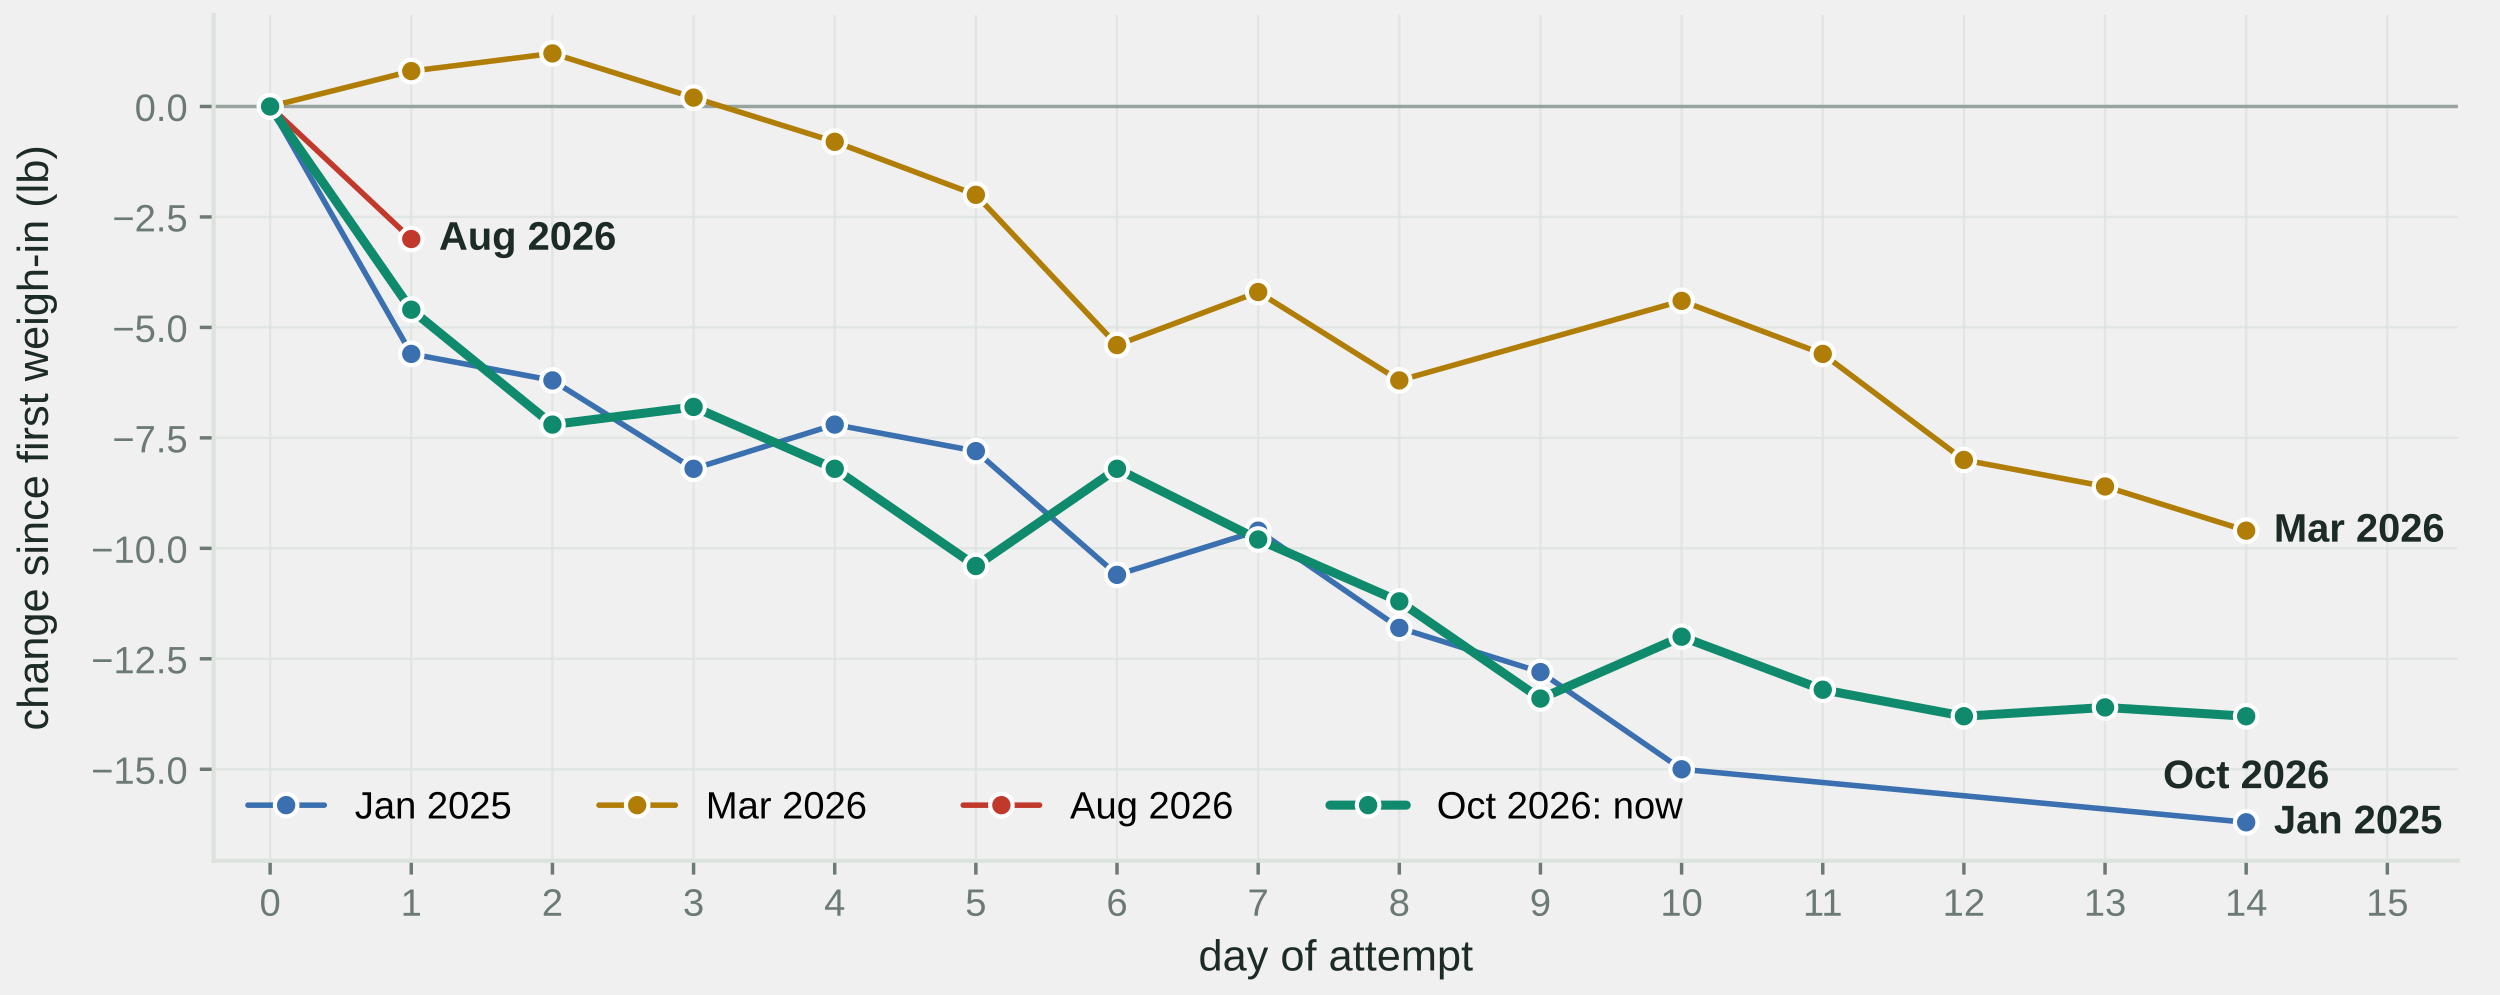
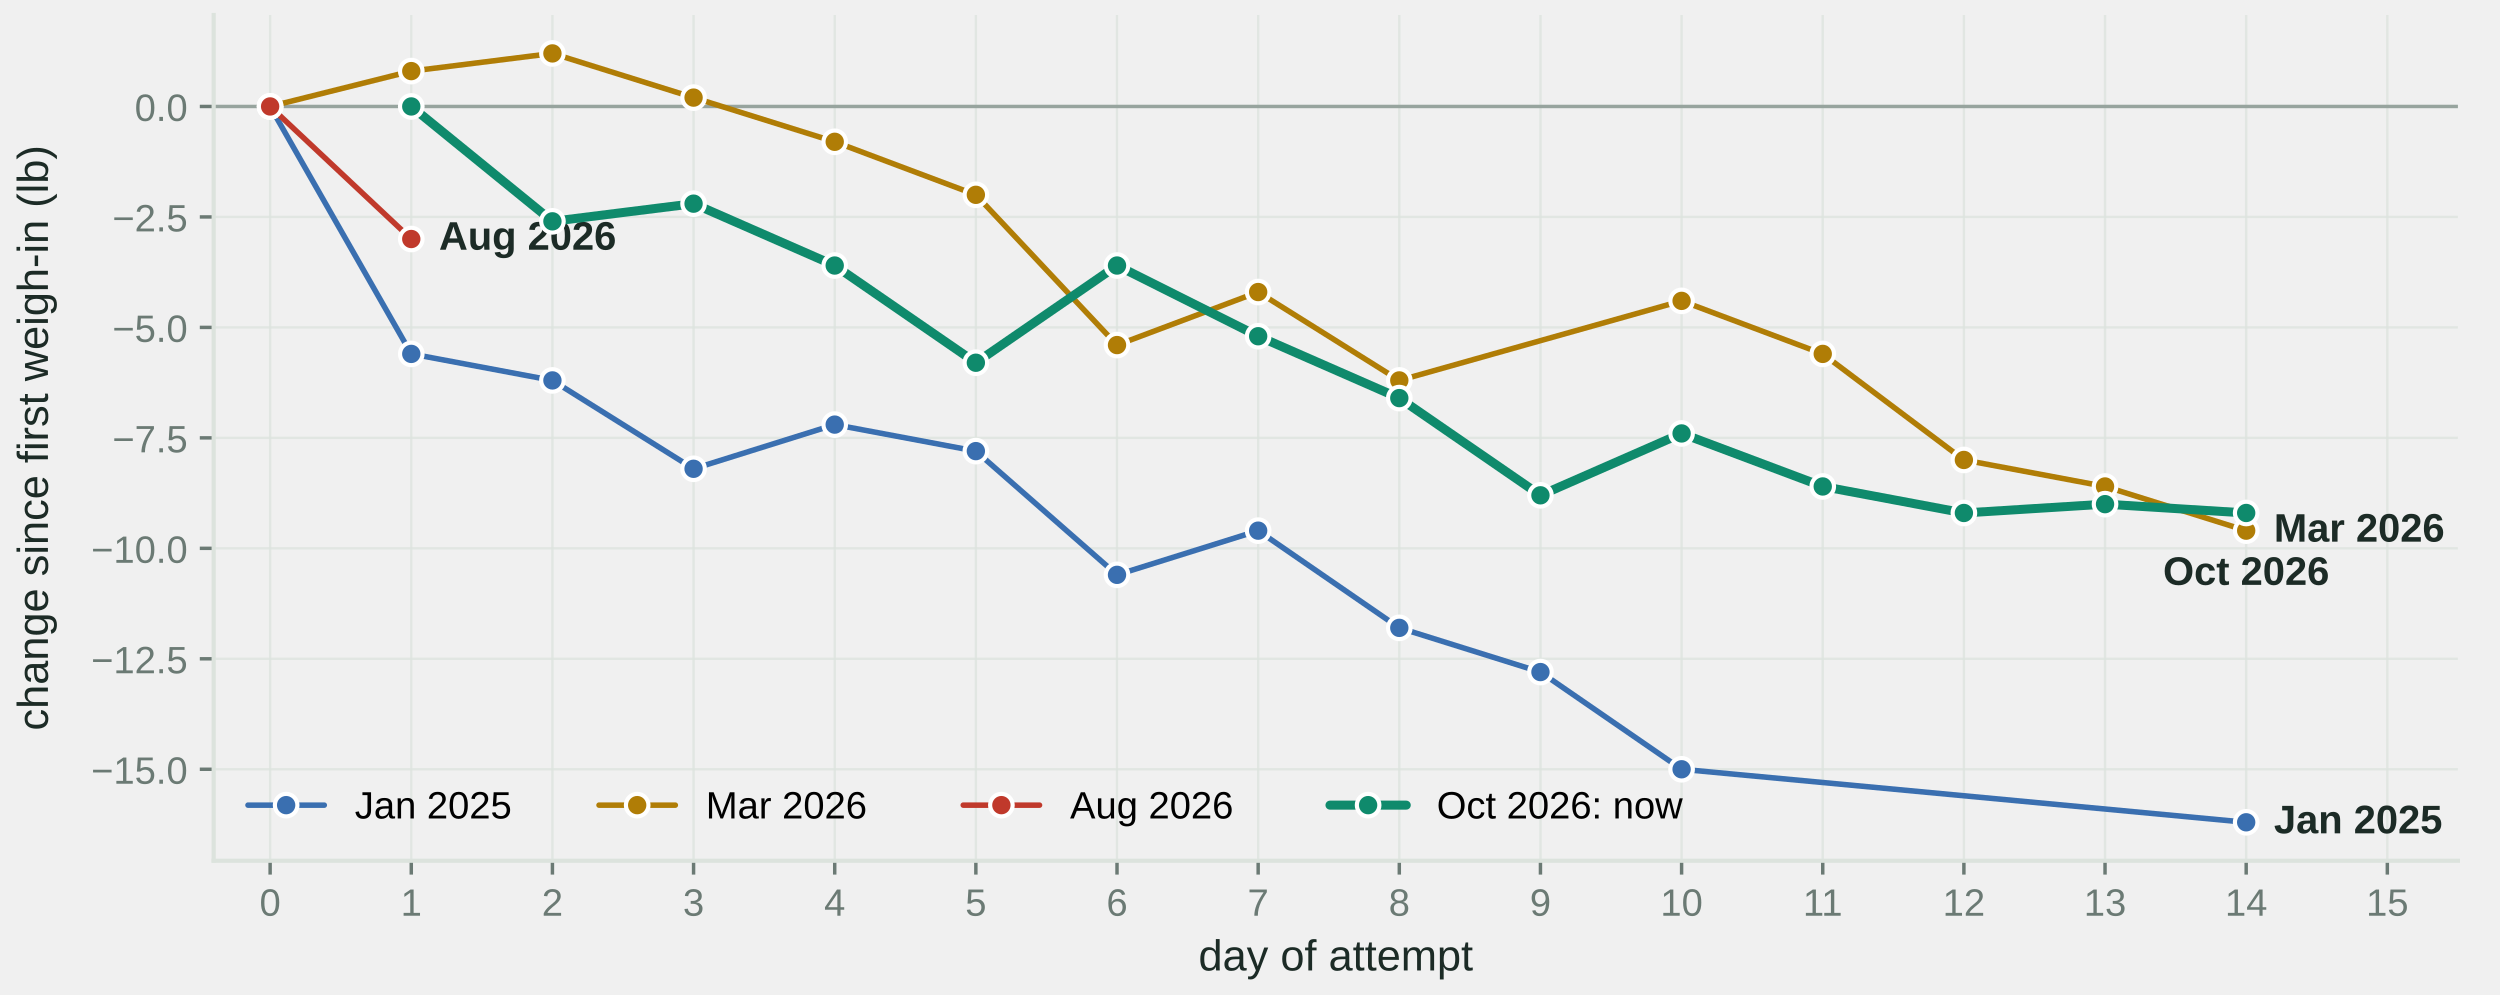
<svg xmlns="http://www.w3.org/2000/svg" xmlns:xlink="http://www.w3.org/1999/xlink" width="721.049pt" height="286.82pt" viewBox="0 0 721.049 286.82" version="1.1">
  <defs>
    <style type="text/css">*{stroke-linejoin: round; stroke-linecap: butt}</style>
  </defs>
  <g id="figure_1">
    <g id="patch_1">
      <path d="M 0 286.82  L 721.049 286.82  L 721.049 0  L 0 0  L 0 286.82  z " style="fill: none" />
    </g>
    <g id="axes_1">
      <g id="patch_2">
        <path d="M 61.627 248.256  L 708.908 248.256  L 708.908 4.32  L 61.627 4.32  L 61.627 248.256  z " style="fill: none" />
      </g>
      <g id="matplotlib.axis_1">
        <g id="xtick_1">
          <g id="line2d_1">
-             <path d="M 77.911 248.256  L 77.911 4.32  " clip-path="url(#p6b708c6bc1)" style="fill: none; stroke: #dce3dd; stroke-opacity: 0.75; stroke-width: 0.7; stroke-linecap: round" />
+             <path d="M 77.911 248.256  L 77.911 4.32  " clip-path="url(#p4613274f65)" style="fill: none; stroke: #dce3dd; stroke-opacity: 0.75; stroke-width: 0.7; stroke-linecap: round" />
          </g>
          <g id="line2d_2">
            <defs>
-               <path id="m578d0ebe90" d="M 0 0  L 0 4  " style="stroke: #6b7a74" />
+               <path id="md63ef0891d" d="M 0 0  L 0 4  " style="stroke: #6b7a74" />
            </defs>
            <g>
-               <use xlink:href="#m578d0ebe90" x="77.911" y="248.256" style="fill: #6b7a74; stroke: #6b7a74" />
+               <use xlink:href="#md63ef0891d" x="77.911" y="248.256" style="fill: #6b7a74; stroke: #6b7a74" />
            </g>
          </g>
          <g id="text_1">
            <text style="font-size: 11px; font-family: 'Source Sans Pro', 'Source Sans 3', 'Helvetica Neue', 'Arial', 'DejaVu Sans', sans-serif; text-anchor: middle; fill: #6b7a74" x="77.911" y="264.114" transform="rotate(-0 77.91127 264.1143)">0</text>
          </g>
        </g>
        <g id="xtick_2">
          <g id="line2d_3">
-             <path d="M 118.621 248.256  L 118.621 4.32  " clip-path="url(#p6b708c6bc1)" style="fill: none; stroke: #dce3dd; stroke-opacity: 0.75; stroke-width: 0.7; stroke-linecap: round" />
+             <path d="M 118.621 248.256  L 118.621 4.32  " clip-path="url(#p4613274f65)" style="fill: none; stroke: #dce3dd; stroke-opacity: 0.75; stroke-width: 0.7; stroke-linecap: round" />
          </g>
          <g id="line2d_4">
            <g>
-               <use xlink:href="#m578d0ebe90" x="118.621" y="248.256" style="fill: #6b7a74; stroke: #6b7a74" />
+               <use xlink:href="#md63ef0891d" x="118.621" y="248.256" style="fill: #6b7a74; stroke: #6b7a74" />
            </g>
          </g>
          <g id="text_2">
            <text style="font-size: 11px; font-family: 'Source Sans Pro', 'Source Sans 3', 'Helvetica Neue', 'Arial', 'DejaVu Sans', sans-serif; text-anchor: middle; fill: #6b7a74" x="118.621" y="264.114" transform="rotate(-0 118.6207 264.1143)">1</text>
          </g>
        </g>
        <g id="xtick_3">
          <g id="line2d_5">
-             <path d="M 159.33 248.256  L 159.33 4.32  " clip-path="url(#p6b708c6bc1)" style="fill: none; stroke: #dce3dd; stroke-opacity: 0.75; stroke-width: 0.7; stroke-linecap: round" />
+             <path d="M 159.33 248.256  L 159.33 4.32  " clip-path="url(#p4613274f65)" style="fill: none; stroke: #dce3dd; stroke-opacity: 0.75; stroke-width: 0.7; stroke-linecap: round" />
          </g>
          <g id="line2d_6">
            <g>
-               <use xlink:href="#m578d0ebe90" x="159.33" y="248.256" style="fill: #6b7a74; stroke: #6b7a74" />
+               <use xlink:href="#md63ef0891d" x="159.33" y="248.256" style="fill: #6b7a74; stroke: #6b7a74" />
            </g>
          </g>
          <g id="text_3">
            <text style="font-size: 11px; font-family: 'Source Sans Pro', 'Source Sans 3', 'Helvetica Neue', 'Arial', 'DejaVu Sans', sans-serif; text-anchor: middle; fill: #6b7a74" x="159.33" y="264.114" transform="rotate(-0 159.3301 264.1143)">2</text>
          </g>
        </g>
        <g id="xtick_4">
          <g id="line2d_7">
-             <path d="M 200.04 248.256  L 200.04 4.32  " clip-path="url(#p6b708c6bc1)" style="fill: none; stroke: #dce3dd; stroke-opacity: 0.75; stroke-width: 0.7; stroke-linecap: round" />
+             <path d="M 200.04 248.256  L 200.04 4.32  " clip-path="url(#p4613274f65)" style="fill: none; stroke: #dce3dd; stroke-opacity: 0.75; stroke-width: 0.7; stroke-linecap: round" />
          </g>
          <g id="line2d_8">
            <g>
-               <use xlink:href="#m578d0ebe90" x="200.04" y="248.256" style="fill: #6b7a74; stroke: #6b7a74" />
+               <use xlink:href="#md63ef0891d" x="200.04" y="248.256" style="fill: #6b7a74; stroke: #6b7a74" />
            </g>
          </g>
          <g id="text_4">
            <text style="font-size: 11px; font-family: 'Source Sans Pro', 'Source Sans 3', 'Helvetica Neue', 'Arial', 'DejaVu Sans', sans-serif; text-anchor: middle; fill: #6b7a74" x="200.04" y="264.114" transform="rotate(-0 200.0396 264.1143)">3</text>
          </g>
        </g>
        <g id="xtick_5">
          <g id="line2d_9">
-             <path d="M 240.749 248.256  L 240.749 4.32  " clip-path="url(#p6b708c6bc1)" style="fill: none; stroke: #dce3dd; stroke-opacity: 0.75; stroke-width: 0.7; stroke-linecap: round" />
+             <path d="M 240.749 248.256  L 240.749 4.32  " clip-path="url(#p4613274f65)" style="fill: none; stroke: #dce3dd; stroke-opacity: 0.75; stroke-width: 0.7; stroke-linecap: round" />
          </g>
          <g id="line2d_10">
            <g>
-               <use xlink:href="#m578d0ebe90" x="240.749" y="248.256" style="fill: #6b7a74; stroke: #6b7a74" />
+               <use xlink:href="#md63ef0891d" x="240.749" y="248.256" style="fill: #6b7a74; stroke: #6b7a74" />
            </g>
          </g>
          <g id="text_5">
            <text style="font-size: 11px; font-family: 'Source Sans Pro', 'Source Sans 3', 'Helvetica Neue', 'Arial', 'DejaVu Sans', sans-serif; text-anchor: middle; fill: #6b7a74" x="240.749" y="264.114" transform="rotate(-0 240.749 264.1143)">4</text>
          </g>
        </g>
        <g id="xtick_6">
          <g id="line2d_11">
-             <path d="M 281.458 248.256  L 281.458 4.32  " clip-path="url(#p6b708c6bc1)" style="fill: none; stroke: #dce3dd; stroke-opacity: 0.75; stroke-width: 0.7; stroke-linecap: round" />
+             <path d="M 281.458 248.256  L 281.458 4.32  " clip-path="url(#p4613274f65)" style="fill: none; stroke: #dce3dd; stroke-opacity: 0.75; stroke-width: 0.7; stroke-linecap: round" />
          </g>
          <g id="line2d_12">
            <g>
-               <use xlink:href="#m578d0ebe90" x="281.458" y="248.256" style="fill: #6b7a74; stroke: #6b7a74" />
+               <use xlink:href="#md63ef0891d" x="281.458" y="248.256" style="fill: #6b7a74; stroke: #6b7a74" />
            </g>
          </g>
          <g id="text_6">
            <text style="font-size: 11px; font-family: 'Source Sans Pro', 'Source Sans 3', 'Helvetica Neue', 'Arial', 'DejaVu Sans', sans-serif; text-anchor: middle; fill: #6b7a74" x="281.458" y="264.114" transform="rotate(-0 281.4584 264.1143)">5</text>
          </g>
        </g>
        <g id="xtick_7">
          <g id="line2d_13">
-             <path d="M 322.168 248.256  L 322.168 4.32  " clip-path="url(#p6b708c6bc1)" style="fill: none; stroke: #dce3dd; stroke-opacity: 0.75; stroke-width: 0.7; stroke-linecap: round" />
+             <path d="M 322.168 248.256  L 322.168 4.32  " clip-path="url(#p4613274f65)" style="fill: none; stroke: #dce3dd; stroke-opacity: 0.75; stroke-width: 0.7; stroke-linecap: round" />
          </g>
          <g id="line2d_14">
            <g>
-               <use xlink:href="#m578d0ebe90" x="322.168" y="248.256" style="fill: #6b7a74; stroke: #6b7a74" />
+               <use xlink:href="#md63ef0891d" x="322.168" y="248.256" style="fill: #6b7a74; stroke: #6b7a74" />
            </g>
          </g>
          <g id="text_7">
            <text style="font-size: 11px; font-family: 'Source Sans Pro', 'Source Sans 3', 'Helvetica Neue', 'Arial', 'DejaVu Sans', sans-serif; text-anchor: middle; fill: #6b7a74" x="322.168" y="264.114" transform="rotate(-0 322.1679 264.1143)">6</text>
          </g>
        </g>
        <g id="xtick_8">
          <g id="line2d_15">
-             <path d="M 362.877 248.256  L 362.877 4.32  " clip-path="url(#p6b708c6bc1)" style="fill: none; stroke: #dce3dd; stroke-opacity: 0.75; stroke-width: 0.7; stroke-linecap: round" />
+             <path d="M 362.877 248.256  L 362.877 4.32  " clip-path="url(#p4613274f65)" style="fill: none; stroke: #dce3dd; stroke-opacity: 0.75; stroke-width: 0.7; stroke-linecap: round" />
          </g>
          <g id="line2d_16">
            <g>
-               <use xlink:href="#m578d0ebe90" x="362.877" y="248.256" style="fill: #6b7a74; stroke: #6b7a74" />
+               <use xlink:href="#md63ef0891d" x="362.877" y="248.256" style="fill: #6b7a74; stroke: #6b7a74" />
            </g>
          </g>
          <g id="text_8">
            <text style="font-size: 11px; font-family: 'Source Sans Pro', 'Source Sans 3', 'Helvetica Neue', 'Arial', 'DejaVu Sans', sans-serif; text-anchor: middle; fill: #6b7a74" x="362.877" y="264.114" transform="rotate(-0 362.8773 264.1143)">7</text>
          </g>
        </g>
        <g id="xtick_9">
          <g id="line2d_17">
-             <path d="M 403.587 248.256  L 403.587 4.32  " clip-path="url(#p6b708c6bc1)" style="fill: none; stroke: #dce3dd; stroke-opacity: 0.75; stroke-width: 0.7; stroke-linecap: round" />
+             <path d="M 403.587 248.256  L 403.587 4.32  " clip-path="url(#p4613274f65)" style="fill: none; stroke: #dce3dd; stroke-opacity: 0.75; stroke-width: 0.7; stroke-linecap: round" />
          </g>
          <g id="line2d_18">
            <g>
-               <use xlink:href="#m578d0ebe90" x="403.587" y="248.256" style="fill: #6b7a74; stroke: #6b7a74" />
+               <use xlink:href="#md63ef0891d" x="403.587" y="248.256" style="fill: #6b7a74; stroke: #6b7a74" />
            </g>
          </g>
          <g id="text_9">
            <text style="font-size: 11px; font-family: 'Source Sans Pro', 'Source Sans 3', 'Helvetica Neue', 'Arial', 'DejaVu Sans', sans-serif; text-anchor: middle; fill: #6b7a74" x="403.587" y="264.114" transform="rotate(-0 403.5867 264.1143)">8</text>
          </g>
        </g>
        <g id="xtick_10">
          <g id="line2d_19">
-             <path d="M 444.296 248.256  L 444.296 4.32  " clip-path="url(#p6b708c6bc1)" style="fill: none; stroke: #dce3dd; stroke-opacity: 0.75; stroke-width: 0.7; stroke-linecap: round" />
+             <path d="M 444.296 248.256  L 444.296 4.32  " clip-path="url(#p4613274f65)" style="fill: none; stroke: #dce3dd; stroke-opacity: 0.75; stroke-width: 0.7; stroke-linecap: round" />
          </g>
          <g id="line2d_20">
            <g>
-               <use xlink:href="#m578d0ebe90" x="444.296" y="248.256" style="fill: #6b7a74; stroke: #6b7a74" />
+               <use xlink:href="#md63ef0891d" x="444.296" y="248.256" style="fill: #6b7a74; stroke: #6b7a74" />
            </g>
          </g>
          <g id="text_10">
            <text style="font-size: 11px; font-family: 'Source Sans Pro', 'Source Sans 3', 'Helvetica Neue', 'Arial', 'DejaVu Sans', sans-serif; text-anchor: middle; fill: #6b7a74" x="444.296" y="264.114" transform="rotate(-0 444.2962 264.1143)">9</text>
          </g>
        </g>
        <g id="xtick_11">
          <g id="line2d_21">
-             <path d="M 485.006 248.256  L 485.006 4.32  " clip-path="url(#p6b708c6bc1)" style="fill: none; stroke: #dce3dd; stroke-opacity: 0.75; stroke-width: 0.7; stroke-linecap: round" />
+             <path d="M 485.006 248.256  L 485.006 4.32  " clip-path="url(#p4613274f65)" style="fill: none; stroke: #dce3dd; stroke-opacity: 0.75; stroke-width: 0.7; stroke-linecap: round" />
          </g>
          <g id="line2d_22">
            <g>
-               <use xlink:href="#m578d0ebe90" x="485.006" y="248.256" style="fill: #6b7a74; stroke: #6b7a74" />
+               <use xlink:href="#md63ef0891d" x="485.006" y="248.256" style="fill: #6b7a74; stroke: #6b7a74" />
            </g>
          </g>
          <g id="text_11">
            <text style="font-size: 11px; font-family: 'Source Sans Pro', 'Source Sans 3', 'Helvetica Neue', 'Arial', 'DejaVu Sans', sans-serif; text-anchor: middle; fill: #6b7a74" x="485.006" y="264.114" transform="rotate(-0 485.0056 264.1143)">10</text>
          </g>
        </g>
        <g id="xtick_12">
          <g id="line2d_23">
-             <path d="M 525.715 248.256  L 525.715 4.32  " clip-path="url(#p6b708c6bc1)" style="fill: none; stroke: #dce3dd; stroke-opacity: 0.75; stroke-width: 0.7; stroke-linecap: round" />
+             <path d="M 525.715 248.256  L 525.715 4.32  " clip-path="url(#p4613274f65)" style="fill: none; stroke: #dce3dd; stroke-opacity: 0.75; stroke-width: 0.7; stroke-linecap: round" />
          </g>
          <g id="line2d_24">
            <g>
-               <use xlink:href="#m578d0ebe90" x="525.715" y="248.256" style="fill: #6b7a74; stroke: #6b7a74" />
+               <use xlink:href="#md63ef0891d" x="525.715" y="248.256" style="fill: #6b7a74; stroke: #6b7a74" />
            </g>
          </g>
          <g id="text_12">
            <text style="font-size: 11px; font-family: 'Source Sans Pro', 'Source Sans 3', 'Helvetica Neue', 'Arial', 'DejaVu Sans', sans-serif; text-anchor: middle; fill: #6b7a74" x="525.715" y="264.114" transform="rotate(-0 525.715 264.1143)">11</text>
          </g>
        </g>
        <g id="xtick_13">
          <g id="line2d_25">
-             <path d="M 566.424 248.256  L 566.424 4.32  " clip-path="url(#p6b708c6bc1)" style="fill: none; stroke: #dce3dd; stroke-opacity: 0.75; stroke-width: 0.7; stroke-linecap: round" />
+             <path d="M 566.424 248.256  L 566.424 4.32  " clip-path="url(#p4613274f65)" style="fill: none; stroke: #dce3dd; stroke-opacity: 0.75; stroke-width: 0.7; stroke-linecap: round" />
          </g>
          <g id="line2d_26">
            <g>
-               <use xlink:href="#m578d0ebe90" x="566.424" y="248.256" style="fill: #6b7a74; stroke: #6b7a74" />
+               <use xlink:href="#md63ef0891d" x="566.424" y="248.256" style="fill: #6b7a74; stroke: #6b7a74" />
            </g>
          </g>
          <g id="text_13">
            <text style="font-size: 11px; font-family: 'Source Sans Pro', 'Source Sans 3', 'Helvetica Neue', 'Arial', 'DejaVu Sans', sans-serif; text-anchor: middle; fill: #6b7a74" x="566.424" y="264.114" transform="rotate(-0 566.4245 264.1143)">12</text>
          </g>
        </g>
        <g id="xtick_14">
          <g id="line2d_27">
-             <path d="M 607.134 248.256  L 607.134 4.32  " clip-path="url(#p6b708c6bc1)" style="fill: none; stroke: #dce3dd; stroke-opacity: 0.75; stroke-width: 0.7; stroke-linecap: round" />
+             <path d="M 607.134 248.256  L 607.134 4.32  " clip-path="url(#p4613274f65)" style="fill: none; stroke: #dce3dd; stroke-opacity: 0.75; stroke-width: 0.7; stroke-linecap: round" />
          </g>
          <g id="line2d_28">
            <g>
-               <use xlink:href="#m578d0ebe90" x="607.134" y="248.256" style="fill: #6b7a74; stroke: #6b7a74" />
+               <use xlink:href="#md63ef0891d" x="607.134" y="248.256" style="fill: #6b7a74; stroke: #6b7a74" />
            </g>
          </g>
          <g id="text_14">
            <text style="font-size: 11px; font-family: 'Source Sans Pro', 'Source Sans 3', 'Helvetica Neue', 'Arial', 'DejaVu Sans', sans-serif; text-anchor: middle; fill: #6b7a74" x="607.134" y="264.114" transform="rotate(-0 607.1339 264.1143)">13</text>
          </g>
        </g>
        <g id="xtick_15">
          <g id="line2d_29">
-             <path d="M 647.843 248.256  L 647.843 4.32  " clip-path="url(#p6b708c6bc1)" style="fill: none; stroke: #dce3dd; stroke-opacity: 0.75; stroke-width: 0.7; stroke-linecap: round" />
+             <path d="M 647.843 248.256  L 647.843 4.32  " clip-path="url(#p4613274f65)" style="fill: none; stroke: #dce3dd; stroke-opacity: 0.75; stroke-width: 0.7; stroke-linecap: round" />
          </g>
          <g id="line2d_30">
            <g>
-               <use xlink:href="#m578d0ebe90" x="647.843" y="248.256" style="fill: #6b7a74; stroke: #6b7a74" />
+               <use xlink:href="#md63ef0891d" x="647.843" y="248.256" style="fill: #6b7a74; stroke: #6b7a74" />
            </g>
          </g>
          <g id="text_15">
            <text style="font-size: 11px; font-family: 'Source Sans Pro', 'Source Sans 3', 'Helvetica Neue', 'Arial', 'DejaVu Sans', sans-serif; text-anchor: middle; fill: #6b7a74" x="647.843" y="264.114" transform="rotate(-0 647.8433 264.1143)">14</text>
          </g>
        </g>
        <g id="xtick_16">
          <g id="line2d_31">
-             <path d="M 688.553 248.256  L 688.553 4.32  " clip-path="url(#p6b708c6bc1)" style="fill: none; stroke: #dce3dd; stroke-opacity: 0.75; stroke-width: 0.7; stroke-linecap: round" />
+             <path d="M 688.553 248.256  L 688.553 4.32  " clip-path="url(#p4613274f65)" style="fill: none; stroke: #dce3dd; stroke-opacity: 0.75; stroke-width: 0.7; stroke-linecap: round" />
          </g>
          <g id="line2d_32">
            <g>
-               <use xlink:href="#m578d0ebe90" x="688.553" y="248.256" style="fill: #6b7a74; stroke: #6b7a74" />
+               <use xlink:href="#md63ef0891d" x="688.553" y="248.256" style="fill: #6b7a74; stroke: #6b7a74" />
            </g>
          </g>
          <g id="text_16">
            <text style="font-size: 11px; font-family: 'Source Sans Pro', 'Source Sans 3', 'Helvetica Neue', 'Arial', 'DejaVu Sans', sans-serif; text-anchor: middle; fill: #6b7a74" x="688.553" y="264.114" transform="rotate(-0 688.5528 264.1143)">15</text>
          </g>
        </g>
        <g id="text_17">
          <text style="font-size: 12.5px; font-family: 'Source Sans Pro', 'Source Sans 3', 'Helvetica Neue', 'Arial', 'DejaVu Sans', sans-serif; text-anchor: middle; fill: #1c2b26" x="385.267" y="279.9" transform="rotate(-0 385.2675 279.9)">day of attempt</text>
        </g>
      </g>
      <g id="matplotlib.axis_2">
        <g id="ytick_1">
          <g id="line2d_33">
-             <path d="M 61.627 221.874  L 708.908 221.874  " clip-path="url(#p6b708c6bc1)" style="fill: none; stroke: #dce3dd; stroke-opacity: 0.75; stroke-width: 0.7; stroke-linecap: round" />
+             <path d="M 61.627 221.874  L 708.908 221.874  " clip-path="url(#p4613274f65)" style="fill: none; stroke: #dce3dd; stroke-opacity: 0.75; stroke-width: 0.7; stroke-linecap: round" />
          </g>
          <g id="line2d_34">
            <defs>
-               <path id="m9b341f5bdd" d="M 0 0  L -4 0  " style="stroke: #6b7a74" />
+               <path id="m5bbb0df607" d="M 0 0  L -4 0  " style="stroke: #6b7a74" />
            </defs>
            <g>
-               <use xlink:href="#m9b341f5bdd" x="61.627" y="221.874" style="fill: #6b7a74; stroke: #6b7a74" />
+               <use xlink:href="#m5bbb0df607" x="61.627" y="221.874" style="fill: #6b7a74; stroke: #6b7a74" />
            </g>
          </g>
          <g id="text_18">
            <text style="font-size: 11px; font-family: 'Source Sans Pro', 'Source Sans 3', 'Helvetica Neue', 'Arial', 'DejaVu Sans', sans-serif; text-anchor: end; fill: #6b7a74" x="54.127" y="226.053" transform="rotate(-0 54.1275 226.0533)">−15.0</text>
          </g>
        </g>
        <g id="ytick_2">
          <g id="line2d_35">
-             <path d="M 61.627 190.012  L 708.908 190.012  " clip-path="url(#p6b708c6bc1)" style="fill: none; stroke: #dce3dd; stroke-opacity: 0.75; stroke-width: 0.7; stroke-linecap: round" />
+             <path d="M 61.627 190.012  L 708.908 190.012  " clip-path="url(#p4613274f65)" style="fill: none; stroke: #dce3dd; stroke-opacity: 0.75; stroke-width: 0.7; stroke-linecap: round" />
          </g>
          <g id="line2d_36">
            <g>
-               <use xlink:href="#m9b341f5bdd" x="61.627" y="190.012" style="fill: #6b7a74; stroke: #6b7a74" />
+               <use xlink:href="#m5bbb0df607" x="61.627" y="190.012" style="fill: #6b7a74; stroke: #6b7a74" />
            </g>
          </g>
          <g id="text_19">
            <text style="font-size: 11px; font-family: 'Source Sans Pro', 'Source Sans 3', 'Helvetica Neue', 'Arial', 'DejaVu Sans', sans-serif; text-anchor: end; fill: #6b7a74" x="54.127" y="194.191" transform="rotate(-0 54.1275 194.1913)">−12.5</text>
          </g>
        </g>
        <g id="ytick_3">
          <g id="line2d_37">
-             <path d="M 61.627 158.15  L 708.908 158.15  " clip-path="url(#p6b708c6bc1)" style="fill: none; stroke: #dce3dd; stroke-opacity: 0.75; stroke-width: 0.7; stroke-linecap: round" />
+             <path d="M 61.627 158.15  L 708.908 158.15  " clip-path="url(#p4613274f65)" style="fill: none; stroke: #dce3dd; stroke-opacity: 0.75; stroke-width: 0.7; stroke-linecap: round" />
          </g>
          <g id="line2d_38">
            <g>
-               <use xlink:href="#m9b341f5bdd" x="61.627" y="158.15" style="fill: #6b7a74; stroke: #6b7a74" />
+               <use xlink:href="#m5bbb0df607" x="61.627" y="158.15" style="fill: #6b7a74; stroke: #6b7a74" />
            </g>
          </g>
          <g id="text_20">
            <text style="font-size: 11px; font-family: 'Source Sans Pro', 'Source Sans 3', 'Helvetica Neue', 'Arial', 'DejaVu Sans', sans-serif; text-anchor: end; fill: #6b7a74" x="54.127" y="162.329" transform="rotate(-0 54.1275 162.3292)">−10.0</text>
          </g>
        </g>
        <g id="ytick_4">
          <g id="line2d_39">
-             <path d="M 61.627 126.288  L 708.908 126.288  " clip-path="url(#p6b708c6bc1)" style="fill: none; stroke: #dce3dd; stroke-opacity: 0.75; stroke-width: 0.7; stroke-linecap: round" />
+             <path d="M 61.627 126.288  L 708.908 126.288  " clip-path="url(#p4613274f65)" style="fill: none; stroke: #dce3dd; stroke-opacity: 0.75; stroke-width: 0.7; stroke-linecap: round" />
          </g>
          <g id="line2d_40">
            <g>
-               <use xlink:href="#m9b341f5bdd" x="61.627" y="126.288" style="fill: #6b7a74; stroke: #6b7a74" />
+               <use xlink:href="#m5bbb0df607" x="61.627" y="126.288" style="fill: #6b7a74; stroke: #6b7a74" />
            </g>
          </g>
          <g id="text_21">
            <text style="font-size: 11px; font-family: 'Source Sans Pro', 'Source Sans 3', 'Helvetica Neue', 'Arial', 'DejaVu Sans', sans-serif; text-anchor: end; fill: #6b7a74" x="54.127" y="130.467" transform="rotate(-0 54.1275 130.4671)">−7.5</text>
          </g>
        </g>
        <g id="ytick_5">
          <g id="line2d_41">
-             <path d="M 61.627 94.426  L 708.908 94.426  " clip-path="url(#p6b708c6bc1)" style="fill: none; stroke: #dce3dd; stroke-opacity: 0.75; stroke-width: 0.7; stroke-linecap: round" />
+             <path d="M 61.627 94.426  L 708.908 94.426  " clip-path="url(#p4613274f65)" style="fill: none; stroke: #dce3dd; stroke-opacity: 0.75; stroke-width: 0.7; stroke-linecap: round" />
          </g>
          <g id="line2d_42">
            <g>
-               <use xlink:href="#m9b341f5bdd" x="61.627" y="94.426" style="fill: #6b7a74; stroke: #6b7a74" />
+               <use xlink:href="#m5bbb0df607" x="61.627" y="94.426" style="fill: #6b7a74; stroke: #6b7a74" />
            </g>
          </g>
          <g id="text_22">
            <text style="font-size: 11px; font-family: 'Source Sans Pro', 'Source Sans 3', 'Helvetica Neue', 'Arial', 'DejaVu Sans', sans-serif; text-anchor: end; fill: #6b7a74" x="54.127" y="98.605" transform="rotate(-0 54.1275 98.60507)">−5.0</text>
          </g>
        </g>
        <g id="ytick_6">
          <g id="line2d_43">
-             <path d="M 61.627 62.564  L 708.908 62.564  " clip-path="url(#p6b708c6bc1)" style="fill: none; stroke: #dce3dd; stroke-opacity: 0.75; stroke-width: 0.7; stroke-linecap: round" />
+             <path d="M 61.627 62.564  L 708.908 62.564  " clip-path="url(#p4613274f65)" style="fill: none; stroke: #dce3dd; stroke-opacity: 0.75; stroke-width: 0.7; stroke-linecap: round" />
          </g>
          <g id="line2d_44">
            <g>
-               <use xlink:href="#m9b341f5bdd" x="61.627" y="62.564" style="fill: #6b7a74; stroke: #6b7a74" />
+               <use xlink:href="#m5bbb0df607" x="61.627" y="62.564" style="fill: #6b7a74; stroke: #6b7a74" />
            </g>
          </g>
          <g id="text_23">
            <text style="font-size: 11px; font-family: 'Source Sans Pro', 'Source Sans 3', 'Helvetica Neue', 'Arial', 'DejaVu Sans', sans-serif; text-anchor: end; fill: #6b7a74" x="54.127" y="66.743" transform="rotate(-0 54.1275 66.743)">−2.5</text>
          </g>
        </g>
        <g id="ytick_7">
          <g id="line2d_45">
-             <path d="M 61.627 30.702  L 708.908 30.702  " clip-path="url(#p6b708c6bc1)" style="fill: none; stroke: #dce3dd; stroke-opacity: 0.75; stroke-width: 0.7; stroke-linecap: round" />
+             <path d="M 61.627 30.702  L 708.908 30.702  " clip-path="url(#p4613274f65)" style="fill: none; stroke: #dce3dd; stroke-opacity: 0.75; stroke-width: 0.7; stroke-linecap: round" />
          </g>
          <g id="line2d_46">
            <g>
-               <use xlink:href="#m9b341f5bdd" x="61.627" y="30.702" style="fill: #6b7a74; stroke: #6b7a74" />
+               <use xlink:href="#m5bbb0df607" x="61.627" y="30.702" style="fill: #6b7a74; stroke: #6b7a74" />
            </g>
          </g>
          <g id="text_24">
            <text style="font-size: 11px; font-family: 'Source Sans Pro', 'Source Sans 3', 'Helvetica Neue', 'Arial', 'DejaVu Sans', sans-serif; text-anchor: end; fill: #6b7a74" x="54.127" y="34.881" transform="rotate(-0 54.1275 34.88093)">0.0</text>
          </g>
        </g>
        <g id="text_25">
          <text style="font-size: 12.5px; font-family: 'Source Sans Pro', 'Source Sans 3', 'Helvetica Neue', 'Arial', 'DejaVu Sans', sans-serif; text-anchor: middle; fill: #1c2b26" x="13.818" y="126.288" transform="rotate(-90 13.81805 126.288)">change since first weigh-in (lb)</text>
        </g>
      </g>
      <g id="line2d_47">
-         <path d="M 61.627 30.702  L 708.908 30.702  " clip-path="url(#p6b708c6bc1)" style="fill: none; stroke: #97a49e; stroke-linecap: round" />
+         <path d="M 61.627 30.702  L 708.908 30.702  " clip-path="url(#p4613274f65)" style="fill: none; stroke: #97a49e; stroke-linecap: round" />
      </g>
      <g id="patch_3">
        <path d="M 61.627 248.256  L 61.627 4.32  " style="fill: none; stroke: #dce3dd; stroke-width: 1.2; stroke-linejoin: miter; stroke-linecap: square" />
      </g>
      <g id="patch_4">
        <path d="M 61.627 248.256  L 708.908 248.256  " style="fill: none; stroke: #dce3dd; stroke-width: 1.2; stroke-linejoin: miter; stroke-linecap: square" />
      </g>
      <g id="text_26">
        <text style="font-weight: 700; font-size: 11.5px; font-family: 'Source Sans Pro', 'Source Sans 3', 'Helvetica Neue', 'Arial', 'DejaVu Sans', sans-serif; text-anchor: start; fill: #1c2b26" x="655.843" y="240.341" transform="rotate(-0 655.8433 240.3413)">Jan 2025</text>
      </g>
      <g id="text_27">
        <text style="font-weight: 700; font-size: 11.5px; font-family: 'Source Sans Pro', 'Source Sans 3', 'Helvetica Neue', 'Arial', 'DejaVu Sans', sans-serif; text-anchor: start; fill: #1c2b26" x="655.843" y="156.225" transform="rotate(-0 655.8433 156.2254)">Mar 2026</text>
      </g>
      <g id="text_28">
        <text style="font-weight: 700; font-size: 11.5px; font-family: 'Source Sans Pro', 'Source Sans 3', 'Helvetica Neue', 'Arial', 'DejaVu Sans', sans-serif; text-anchor: start; fill: #1c2b26" x="126.621" y="72.02" transform="rotate(-0 126.6207 72.01971)">Aug 2026</text>
      </g>
      <g id="text_29">
-         <text style="font-weight: 700; font-size: 11.5px; font-family: 'Source Sans Pro', 'Source Sans 3', 'Helvetica Neue', 'Arial', 'DejaVu Sans', sans-serif; text-anchor: middle; fill: #1c2b26" x="647.843" y="227.319" transform="rotate(-0 647.8433 227.3186)">Oct 2026</text>
+         <text style="font-weight: 700; font-size: 11.5px; font-family: 'Source Sans Pro', 'Source Sans 3', 'Helvetica Neue', 'Arial', 'DejaVu Sans', sans-serif; text-anchor: middle; fill: #1c2b26" x="647.843" y="168.692" transform="rotate(-0 647.8433 168.6924)">Oct 2026</text>
      </g>
      <g id="line2d_48">
-         <path d="M 77.911 30.702  L 118.621 102.073  L 159.33 109.72  L 200.04 135.209  L 240.749 122.465  L 281.458 130.111  L 322.168 165.797  L 362.877 153.052  L 403.587 181.091  L 444.296 193.836  L 485.006 221.874  L 647.843 237.168  " clip-path="url(#p6b708c6bc1)" style="fill: none; stroke: #3a6fb0; stroke-width: 1.6; stroke-linecap: round" />
+         <path d="M 77.911 30.702  L 118.621 102.073  L 159.33 109.72  L 200.04 135.209  L 240.749 122.465  L 281.458 130.111  L 322.168 165.797  L 362.877 153.052  L 403.587 181.091  L 444.296 193.836  L 485.006 221.874  L 647.843 237.168  " clip-path="url(#p4613274f65)" style="fill: none; stroke: #3a6fb0; stroke-width: 1.6; stroke-linecap: round" />
        <defs>
-           <path id="m4b6a3bd530" d="M 0 3.25  C 0.862 3.25 1.689 2.908 2.298 2.298  C 2.908 1.689 3.25 0.862 3.25 0  C 3.25 -0.862 2.908 -1.689 2.298 -2.298  C 1.689 -2.908 0.862 -3.25 0 -3.25  C -0.862 -3.25 -1.689 -2.908 -2.298 -2.298  C -2.908 -1.689 -3.25 -0.862 -3.25 0  C -3.25 0.862 -2.908 1.689 -2.298 2.298  C -1.689 2.908 -0.862 3.25 0 3.25  z " style="stroke: #ffffff; stroke-width: 1.2" />
+           <path id="m9432b6f55d" d="M 0 3.25  C 0.862 3.25 1.689 2.908 2.298 2.298  C 2.908 1.689 3.25 0.862 3.25 0  C 3.25 -0.862 2.908 -1.689 2.298 -2.298  C 1.689 -2.908 0.862 -3.25 0 -3.25  C -0.862 -3.25 -1.689 -2.908 -2.298 -2.298  C -2.908 -1.689 -3.25 -0.862 -3.25 0  C -3.25 0.862 -2.908 1.689 -2.298 2.298  C -1.689 2.908 -0.862 3.25 0 3.25  z " style="stroke: #ffffff; stroke-width: 1.2" />
        </defs>
-         <g clip-path="url(#p6b708c6bc1)">
-           <use xlink:href="#m4b6a3bd530" x="77.911" y="30.702" style="fill: #3a6fb0; stroke: #ffffff; stroke-width: 1.2" />
-           <use xlink:href="#m4b6a3bd530" x="118.621" y="102.073" style="fill: #3a6fb0; stroke: #ffffff; stroke-width: 1.2" />
-           <use xlink:href="#m4b6a3bd530" x="159.33" y="109.72" style="fill: #3a6fb0; stroke: #ffffff; stroke-width: 1.2" />
-           <use xlink:href="#m4b6a3bd530" x="200.04" y="135.209" style="fill: #3a6fb0; stroke: #ffffff; stroke-width: 1.2" />
-           <use xlink:href="#m4b6a3bd530" x="240.749" y="122.465" style="fill: #3a6fb0; stroke: #ffffff; stroke-width: 1.2" />
-           <use xlink:href="#m4b6a3bd530" x="281.458" y="130.111" style="fill: #3a6fb0; stroke: #ffffff; stroke-width: 1.2" />
-           <use xlink:href="#m4b6a3bd530" x="322.168" y="165.797" style="fill: #3a6fb0; stroke: #ffffff; stroke-width: 1.2" />
-           <use xlink:href="#m4b6a3bd530" x="362.877" y="153.052" style="fill: #3a6fb0; stroke: #ffffff; stroke-width: 1.2" />
-           <use xlink:href="#m4b6a3bd530" x="403.587" y="181.091" style="fill: #3a6fb0; stroke: #ffffff; stroke-width: 1.2" />
-           <use xlink:href="#m4b6a3bd530" x="444.296" y="193.836" style="fill: #3a6fb0; stroke: #ffffff; stroke-width: 1.2" />
-           <use xlink:href="#m4b6a3bd530" x="485.006" y="221.874" style="fill: #3a6fb0; stroke: #ffffff; stroke-width: 1.2" />
-           <use xlink:href="#m4b6a3bd530" x="647.843" y="237.168" style="fill: #3a6fb0; stroke: #ffffff; stroke-width: 1.2" />
+         <g clip-path="url(#p4613274f65)">
+           <use xlink:href="#m9432b6f55d" x="77.911" y="30.702" style="fill: #3a6fb0; stroke: #ffffff; stroke-width: 1.2" />
+           <use xlink:href="#m9432b6f55d" x="118.621" y="102.073" style="fill: #3a6fb0; stroke: #ffffff; stroke-width: 1.2" />
+           <use xlink:href="#m9432b6f55d" x="159.33" y="109.72" style="fill: #3a6fb0; stroke: #ffffff; stroke-width: 1.2" />
+           <use xlink:href="#m9432b6f55d" x="200.04" y="135.209" style="fill: #3a6fb0; stroke: #ffffff; stroke-width: 1.2" />
+           <use xlink:href="#m9432b6f55d" x="240.749" y="122.465" style="fill: #3a6fb0; stroke: #ffffff; stroke-width: 1.2" />
+           <use xlink:href="#m9432b6f55d" x="281.458" y="130.111" style="fill: #3a6fb0; stroke: #ffffff; stroke-width: 1.2" />
+           <use xlink:href="#m9432b6f55d" x="322.168" y="165.797" style="fill: #3a6fb0; stroke: #ffffff; stroke-width: 1.2" />
+           <use xlink:href="#m9432b6f55d" x="362.877" y="153.052" style="fill: #3a6fb0; stroke: #ffffff; stroke-width: 1.2" />
+           <use xlink:href="#m9432b6f55d" x="403.587" y="181.091" style="fill: #3a6fb0; stroke: #ffffff; stroke-width: 1.2" />
+           <use xlink:href="#m9432b6f55d" x="444.296" y="193.836" style="fill: #3a6fb0; stroke: #ffffff; stroke-width: 1.2" />
+           <use xlink:href="#m9432b6f55d" x="485.006" y="221.874" style="fill: #3a6fb0; stroke: #ffffff; stroke-width: 1.2" />
+           <use xlink:href="#m9432b6f55d" x="647.843" y="237.168" style="fill: #3a6fb0; stroke: #ffffff; stroke-width: 1.2" />
        </g>
      </g>
      <g id="line2d_49">
-         <path d="M 77.911 30.702  L 118.621 20.506  L 159.33 15.408  L 200.04 28.153  L 240.749 40.898  L 281.458 56.191  L 322.168 99.524  L 362.877 84.23  L 403.587 109.72  L 485.006 86.779  L 525.715 102.073  L 566.424 132.66  L 607.134 140.307  L 647.843 153.052  " clip-path="url(#p6b708c6bc1)" style="fill: none; stroke: #b07d06; stroke-width: 1.6; stroke-linecap: round" />
+         <path d="M 77.911 30.702  L 118.621 20.506  L 159.33 15.408  L 200.04 28.153  L 240.749 40.898  L 281.458 56.191  L 322.168 99.524  L 362.877 84.23  L 403.587 109.72  L 485.006 86.779  L 525.715 102.073  L 566.424 132.66  L 607.134 140.307  L 647.843 153.052  " clip-path="url(#p4613274f65)" style="fill: none; stroke: #b07d06; stroke-width: 1.6; stroke-linecap: round" />
        <defs>
-           <path id="meba634348a" d="M 0 3.25  C 0.862 3.25 1.689 2.908 2.298 2.298  C 2.908 1.689 3.25 0.862 3.25 0  C 3.25 -0.862 2.908 -1.689 2.298 -2.298  C 1.689 -2.908 0.862 -3.25 0 -3.25  C -0.862 -3.25 -1.689 -2.908 -2.298 -2.298  C -2.908 -1.689 -3.25 -0.862 -3.25 0  C -3.25 0.862 -2.908 1.689 -2.298 2.298  C -1.689 2.908 -0.862 3.25 0 3.25  z " style="stroke: #ffffff; stroke-width: 1.2" />
+           <path id="m16c269ddd9" d="M 0 3.25  C 0.862 3.25 1.689 2.908 2.298 2.298  C 2.908 1.689 3.25 0.862 3.25 0  C 3.25 -0.862 2.908 -1.689 2.298 -2.298  C 1.689 -2.908 0.862 -3.25 0 -3.25  C -0.862 -3.25 -1.689 -2.908 -2.298 -2.298  C -2.908 -1.689 -3.25 -0.862 -3.25 0  C -3.25 0.862 -2.908 1.689 -2.298 2.298  C -1.689 2.908 -0.862 3.25 0 3.25  z " style="stroke: #ffffff; stroke-width: 1.2" />
        </defs>
-         <g clip-path="url(#p6b708c6bc1)">
-           <use xlink:href="#meba634348a" x="77.911" y="30.702" style="fill: #b07d06; stroke: #ffffff; stroke-width: 1.2" />
-           <use xlink:href="#meba634348a" x="118.621" y="20.506" style="fill: #b07d06; stroke: #ffffff; stroke-width: 1.2" />
-           <use xlink:href="#meba634348a" x="159.33" y="15.408" style="fill: #b07d06; stroke: #ffffff; stroke-width: 1.2" />
-           <use xlink:href="#meba634348a" x="200.04" y="28.153" style="fill: #b07d06; stroke: #ffffff; stroke-width: 1.2" />
-           <use xlink:href="#meba634348a" x="240.749" y="40.898" style="fill: #b07d06; stroke: #ffffff; stroke-width: 1.2" />
-           <use xlink:href="#meba634348a" x="281.458" y="56.191" style="fill: #b07d06; stroke: #ffffff; stroke-width: 1.2" />
-           <use xlink:href="#meba634348a" x="322.168" y="99.524" style="fill: #b07d06; stroke: #ffffff; stroke-width: 1.2" />
-           <use xlink:href="#meba634348a" x="362.877" y="84.23" style="fill: #b07d06; stroke: #ffffff; stroke-width: 1.2" />
-           <use xlink:href="#meba634348a" x="403.587" y="109.72" style="fill: #b07d06; stroke: #ffffff; stroke-width: 1.2" />
-           <use xlink:href="#meba634348a" x="485.006" y="86.779" style="fill: #b07d06; stroke: #ffffff; stroke-width: 1.2" />
-           <use xlink:href="#meba634348a" x="525.715" y="102.073" style="fill: #b07d06; stroke: #ffffff; stroke-width: 1.2" />
-           <use xlink:href="#meba634348a" x="566.424" y="132.66" style="fill: #b07d06; stroke: #ffffff; stroke-width: 1.2" />
-           <use xlink:href="#meba634348a" x="607.134" y="140.307" style="fill: #b07d06; stroke: #ffffff; stroke-width: 1.2" />
-           <use xlink:href="#meba634348a" x="647.843" y="153.052" style="fill: #b07d06; stroke: #ffffff; stroke-width: 1.2" />
+         <g clip-path="url(#p4613274f65)">
+           <use xlink:href="#m16c269ddd9" x="77.911" y="30.702" style="fill: #b07d06; stroke: #ffffff; stroke-width: 1.2" />
+           <use xlink:href="#m16c269ddd9" x="118.621" y="20.506" style="fill: #b07d06; stroke: #ffffff; stroke-width: 1.2" />
+           <use xlink:href="#m16c269ddd9" x="159.33" y="15.408" style="fill: #b07d06; stroke: #ffffff; stroke-width: 1.2" />
+           <use xlink:href="#m16c269ddd9" x="200.04" y="28.153" style="fill: #b07d06; stroke: #ffffff; stroke-width: 1.2" />
+           <use xlink:href="#m16c269ddd9" x="240.749" y="40.898" style="fill: #b07d06; stroke: #ffffff; stroke-width: 1.2" />
+           <use xlink:href="#m16c269ddd9" x="281.458" y="56.191" style="fill: #b07d06; stroke: #ffffff; stroke-width: 1.2" />
+           <use xlink:href="#m16c269ddd9" x="322.168" y="99.524" style="fill: #b07d06; stroke: #ffffff; stroke-width: 1.2" />
+           <use xlink:href="#m16c269ddd9" x="362.877" y="84.23" style="fill: #b07d06; stroke: #ffffff; stroke-width: 1.2" />
+           <use xlink:href="#m16c269ddd9" x="403.587" y="109.72" style="fill: #b07d06; stroke: #ffffff; stroke-width: 1.2" />
+           <use xlink:href="#m16c269ddd9" x="485.006" y="86.779" style="fill: #b07d06; stroke: #ffffff; stroke-width: 1.2" />
+           <use xlink:href="#m16c269ddd9" x="525.715" y="102.073" style="fill: #b07d06; stroke: #ffffff; stroke-width: 1.2" />
+           <use xlink:href="#m16c269ddd9" x="566.424" y="132.66" style="fill: #b07d06; stroke: #ffffff; stroke-width: 1.2" />
+           <use xlink:href="#m16c269ddd9" x="607.134" y="140.307" style="fill: #b07d06; stroke: #ffffff; stroke-width: 1.2" />
+           <use xlink:href="#m16c269ddd9" x="647.843" y="153.052" style="fill: #b07d06; stroke: #ffffff; stroke-width: 1.2" />
        </g>
      </g>
      <g id="line2d_50">
-         <path d="M 77.911 30.702  L 118.621 68.936  " clip-path="url(#p6b708c6bc1)" style="fill: none; stroke: #c0392b; stroke-width: 1.6; stroke-linecap: round" />
+         <path d="M 77.911 30.702  L 118.621 68.936  " clip-path="url(#p4613274f65)" style="fill: none; stroke: #c0392b; stroke-width: 1.6; stroke-linecap: round" />
        <defs>
-           <path id="m5b70f5e7da" d="M 0 3.25  C 0.862 3.25 1.689 2.908 2.298 2.298  C 2.908 1.689 3.25 0.862 3.25 0  C 3.25 -0.862 2.908 -1.689 2.298 -2.298  C 1.689 -2.908 0.862 -3.25 0 -3.25  C -0.862 -3.25 -1.689 -2.908 -2.298 -2.298  C -2.908 -1.689 -3.25 -0.862 -3.25 0  C -3.25 0.862 -2.908 1.689 -2.298 2.298  C -1.689 2.908 -0.862 3.25 0 3.25  z " style="stroke: #ffffff; stroke-width: 1.2" />
+           <path id="m20e8b53799" d="M 0 3.25  C 0.862 3.25 1.689 2.908 2.298 2.298  C 2.908 1.689 3.25 0.862 3.25 0  C 3.25 -0.862 2.908 -1.689 2.298 -2.298  C 1.689 -2.908 0.862 -3.25 0 -3.25  C -0.862 -3.25 -1.689 -2.908 -2.298 -2.298  C -2.908 -1.689 -3.25 -0.862 -3.25 0  C -3.25 0.862 -2.908 1.689 -2.298 2.298  C -1.689 2.908 -0.862 3.25 0 3.25  z " style="stroke: #ffffff; stroke-width: 1.2" />
        </defs>
-         <g clip-path="url(#p6b708c6bc1)">
-           <use xlink:href="#m5b70f5e7da" x="77.911" y="30.702" style="fill: #c0392b; stroke: #ffffff; stroke-width: 1.2" />
-           <use xlink:href="#m5b70f5e7da" x="118.621" y="68.936" style="fill: #c0392b; stroke: #ffffff; stroke-width: 1.2" />
+         <g clip-path="url(#p4613274f65)">
+           <use xlink:href="#m20e8b53799" x="77.911" y="30.702" style="fill: #c0392b; stroke: #ffffff; stroke-width: 1.2" />
+           <use xlink:href="#m20e8b53799" x="118.621" y="68.936" style="fill: #c0392b; stroke: #ffffff; stroke-width: 1.2" />
        </g>
      </g>
      <g id="line2d_51">
-         <path d="M 77.911 30.702  L 118.621 89.328  L 159.33 122.465  L 200.04 117.367  L 240.749 135.209  L 281.458 163.248  L 322.168 135.209  L 362.877 155.601  L 403.587 173.444  L 444.296 201.482  L 485.006 183.64  L 525.715 198.934  L 566.424 206.58  L 607.134 204.031  L 647.843 206.58  " clip-path="url(#p6b708c6bc1)" style="fill: none; stroke: #0f8a6c; stroke-width: 2.6; stroke-linecap: round" />
+         <path d="M 118.621 30.702  L 159.33 63.838  L 200.04 58.74  L 240.749 76.583  L 281.458 104.622  L 322.168 76.583  L 362.877 96.975  L 403.587 114.818  L 444.296 142.856  L 485.006 125.014  L 525.715 140.307  L 566.424 147.954  L 607.134 145.405  L 647.843 147.954  " clip-path="url(#p4613274f65)" style="fill: none; stroke: #0f8a6c; stroke-width: 2.6; stroke-linecap: round" />
        <defs>
-           <path id="mc839103dda" d="M 0 3.25  C 0.862 3.25 1.689 2.908 2.298 2.298  C 2.908 1.689 3.25 0.862 3.25 0  C 3.25 -0.862 2.908 -1.689 2.298 -2.298  C 1.689 -2.908 0.862 -3.25 0 -3.25  C -0.862 -3.25 -1.689 -2.908 -2.298 -2.298  C -2.908 -1.689 -3.25 -0.862 -3.25 0  C -3.25 0.862 -2.908 1.689 -2.298 2.298  C -1.689 2.908 -0.862 3.25 0 3.25  z " style="stroke: #ffffff; stroke-width: 1.2" />
+           <path id="m9730264a6b" d="M 0 3.25  C 0.862 3.25 1.689 2.908 2.298 2.298  C 2.908 1.689 3.25 0.862 3.25 0  C 3.25 -0.862 2.908 -1.689 2.298 -2.298  C 1.689 -2.908 0.862 -3.25 0 -3.25  C -0.862 -3.25 -1.689 -2.908 -2.298 -2.298  C -2.908 -1.689 -3.25 -0.862 -3.25 0  C -3.25 0.862 -2.908 1.689 -2.298 2.298  C -1.689 2.908 -0.862 3.25 0 3.25  z " style="stroke: #ffffff; stroke-width: 1.2" />
        </defs>
-         <g clip-path="url(#p6b708c6bc1)">
-           <use xlink:href="#mc839103dda" x="77.911" y="30.702" style="fill: #0f8a6c; stroke: #ffffff; stroke-width: 1.2" />
-           <use xlink:href="#mc839103dda" x="118.621" y="89.328" style="fill: #0f8a6c; stroke: #ffffff; stroke-width: 1.2" />
-           <use xlink:href="#mc839103dda" x="159.33" y="122.465" style="fill: #0f8a6c; stroke: #ffffff; stroke-width: 1.2" />
-           <use xlink:href="#mc839103dda" x="200.04" y="117.367" style="fill: #0f8a6c; stroke: #ffffff; stroke-width: 1.2" />
-           <use xlink:href="#mc839103dda" x="240.749" y="135.209" style="fill: #0f8a6c; stroke: #ffffff; stroke-width: 1.2" />
-           <use xlink:href="#mc839103dda" x="281.458" y="163.248" style="fill: #0f8a6c; stroke: #ffffff; stroke-width: 1.2" />
-           <use xlink:href="#mc839103dda" x="322.168" y="135.209" style="fill: #0f8a6c; stroke: #ffffff; stroke-width: 1.2" />
-           <use xlink:href="#mc839103dda" x="362.877" y="155.601" style="fill: #0f8a6c; stroke: #ffffff; stroke-width: 1.2" />
-           <use xlink:href="#mc839103dda" x="403.587" y="173.444" style="fill: #0f8a6c; stroke: #ffffff; stroke-width: 1.2" />
-           <use xlink:href="#mc839103dda" x="444.296" y="201.482" style="fill: #0f8a6c; stroke: #ffffff; stroke-width: 1.2" />
-           <use xlink:href="#mc839103dda" x="485.006" y="183.64" style="fill: #0f8a6c; stroke: #ffffff; stroke-width: 1.2" />
-           <use xlink:href="#mc839103dda" x="525.715" y="198.934" style="fill: #0f8a6c; stroke: #ffffff; stroke-width: 1.2" />
-           <use xlink:href="#mc839103dda" x="566.424" y="206.58" style="fill: #0f8a6c; stroke: #ffffff; stroke-width: 1.2" />
-           <use xlink:href="#mc839103dda" x="607.134" y="204.031" style="fill: #0f8a6c; stroke: #ffffff; stroke-width: 1.2" />
-           <use xlink:href="#mc839103dda" x="647.843" y="206.58" style="fill: #0f8a6c; stroke: #ffffff; stroke-width: 1.2" />
+         <g clip-path="url(#p4613274f65)">
+           <use xlink:href="#m9730264a6b" x="118.621" y="30.702" style="fill: #0f8a6c; stroke: #ffffff; stroke-width: 1.2" />
+           <use xlink:href="#m9730264a6b" x="159.33" y="63.838" style="fill: #0f8a6c; stroke: #ffffff; stroke-width: 1.2" />
+           <use xlink:href="#m9730264a6b" x="200.04" y="58.74" style="fill: #0f8a6c; stroke: #ffffff; stroke-width: 1.2" />
+           <use xlink:href="#m9730264a6b" x="240.749" y="76.583" style="fill: #0f8a6c; stroke: #ffffff; stroke-width: 1.2" />
+           <use xlink:href="#m9730264a6b" x="281.458" y="104.622" style="fill: #0f8a6c; stroke: #ffffff; stroke-width: 1.2" />
+           <use xlink:href="#m9730264a6b" x="322.168" y="76.583" style="fill: #0f8a6c; stroke: #ffffff; stroke-width: 1.2" />
+           <use xlink:href="#m9730264a6b" x="362.877" y="96.975" style="fill: #0f8a6c; stroke: #ffffff; stroke-width: 1.2" />
+           <use xlink:href="#m9730264a6b" x="403.587" y="114.818" style="fill: #0f8a6c; stroke: #ffffff; stroke-width: 1.2" />
+           <use xlink:href="#m9730264a6b" x="444.296" y="142.856" style="fill: #0f8a6c; stroke: #ffffff; stroke-width: 1.2" />
+           <use xlink:href="#m9730264a6b" x="485.006" y="125.014" style="fill: #0f8a6c; stroke: #ffffff; stroke-width: 1.2" />
+           <use xlink:href="#m9730264a6b" x="525.715" y="140.307" style="fill: #0f8a6c; stroke: #ffffff; stroke-width: 1.2" />
+           <use xlink:href="#m9730264a6b" x="566.424" y="147.954" style="fill: #0f8a6c; stroke: #ffffff; stroke-width: 1.2" />
+           <use xlink:href="#m9730264a6b" x="607.134" y="145.405" style="fill: #0f8a6c; stroke: #ffffff; stroke-width: 1.2" />
+           <use xlink:href="#m9730264a6b" x="647.843" y="147.954" style="fill: #0f8a6c; stroke: #ffffff; stroke-width: 1.2" />
        </g>
      </g>
      <g id="legend_1">
        <g id="line2d_52">
          <path d="M 71.528 232.218  L 82.528 232.218  L 93.528 232.218  " style="fill: none; stroke: #3a6fb0; stroke-width: 1.6; stroke-linecap: round" />
          <g>
-             <use xlink:href="#m4b6a3bd530" x="82.528" y="232.218" style="fill: #3a6fb0; stroke: #ffffff; stroke-width: 1.2" />
+             <use xlink:href="#m9432b6f55d" x="82.528" y="232.218" style="fill: #3a6fb0; stroke: #ffffff; stroke-width: 1.2" />
          </g>
        </g>
        <g id="text_30">
          <text style="font-size: 11px; font-family: 'Source Sans Pro', 'Source Sans 3', 'Helvetica Neue', 'Arial', 'DejaVu Sans', sans-serif; text-anchor: start" x="102.328" y="236.068" transform="rotate(-0 102.3275 236.0683)">Jan 2025</text>
        </g>
        <g id="line2d_53">
          <path d="M 172.776 232.218  L 183.776 232.218  L 194.776 232.218  " style="fill: none; stroke: #b07d06; stroke-width: 1.6; stroke-linecap: round" />
          <g>
-             <use xlink:href="#meba634348a" x="183.776" y="232.218" style="fill: #b07d06; stroke: #ffffff; stroke-width: 1.2" />
+             <use xlink:href="#m16c269ddd9" x="183.776" y="232.218" style="fill: #b07d06; stroke: #ffffff; stroke-width: 1.2" />
          </g>
        </g>
        <g id="text_31">
          <text style="font-size: 11px; font-family: 'Source Sans Pro', 'Source Sans 3', 'Helvetica Neue', 'Arial', 'DejaVu Sans', sans-serif; text-anchor: start" x="203.576" y="236.068" transform="rotate(-0 203.5756 236.0683)">Mar 2026</text>
        </g>
        <g id="line2d_54">
          <path d="M 277.82 232.218  L 288.82 232.218  L 299.82 232.218  " style="fill: none; stroke: #c0392b; stroke-width: 1.6; stroke-linecap: round" />
          <g>
-             <use xlink:href="#m5b70f5e7da" x="288.82" y="232.218" style="fill: #c0392b; stroke: #ffffff; stroke-width: 1.2" />
+             <use xlink:href="#m20e8b53799" x="288.82" y="232.218" style="fill: #c0392b; stroke: #ffffff; stroke-width: 1.2" />
          </g>
        </g>
        <g id="text_32">
          <text style="font-size: 11px; font-family: 'Source Sans Pro', 'Source Sans 3', 'Helvetica Neue', 'Arial', 'DejaVu Sans', sans-serif; text-anchor: start" x="308.62" y="236.068" transform="rotate(-0 308.6205 236.0683)">Aug 2026</text>
        </g>
        <g id="line2d_55">
          <path d="M 383.591 232.218  L 394.591 232.218  L 405.591 232.218  " style="fill: none; stroke: #0f8a6c; stroke-width: 2.6; stroke-linecap: round" />
          <g>
-             <use xlink:href="#mc839103dda" x="394.591" y="232.218" style="fill: #0f8a6c; stroke: #ffffff; stroke-width: 1.2" />
+             <use xlink:href="#m9730264a6b" x="394.591" y="232.218" style="fill: #0f8a6c; stroke: #ffffff; stroke-width: 1.2" />
          </g>
        </g>
        <g id="text_33">
          <text style="font-size: 11px; font-family: 'Source Sans Pro', 'Source Sans 3', 'Helvetica Neue', 'Arial', 'DejaVu Sans', sans-serif; text-anchor: start" x="414.391" y="236.068" transform="rotate(-0 414.3906 236.0683)">Oct 2026: now</text>
        </g>
      </g>
    </g>
  </g>
  <defs>
-     <clipPath id="p6b708c6bc1">
+     <clipPath id="p4613274f65">
      <rect x="61.627" y="4.32" width="647.28" height="243.936" />
    </clipPath>
  </defs>
</svg>
